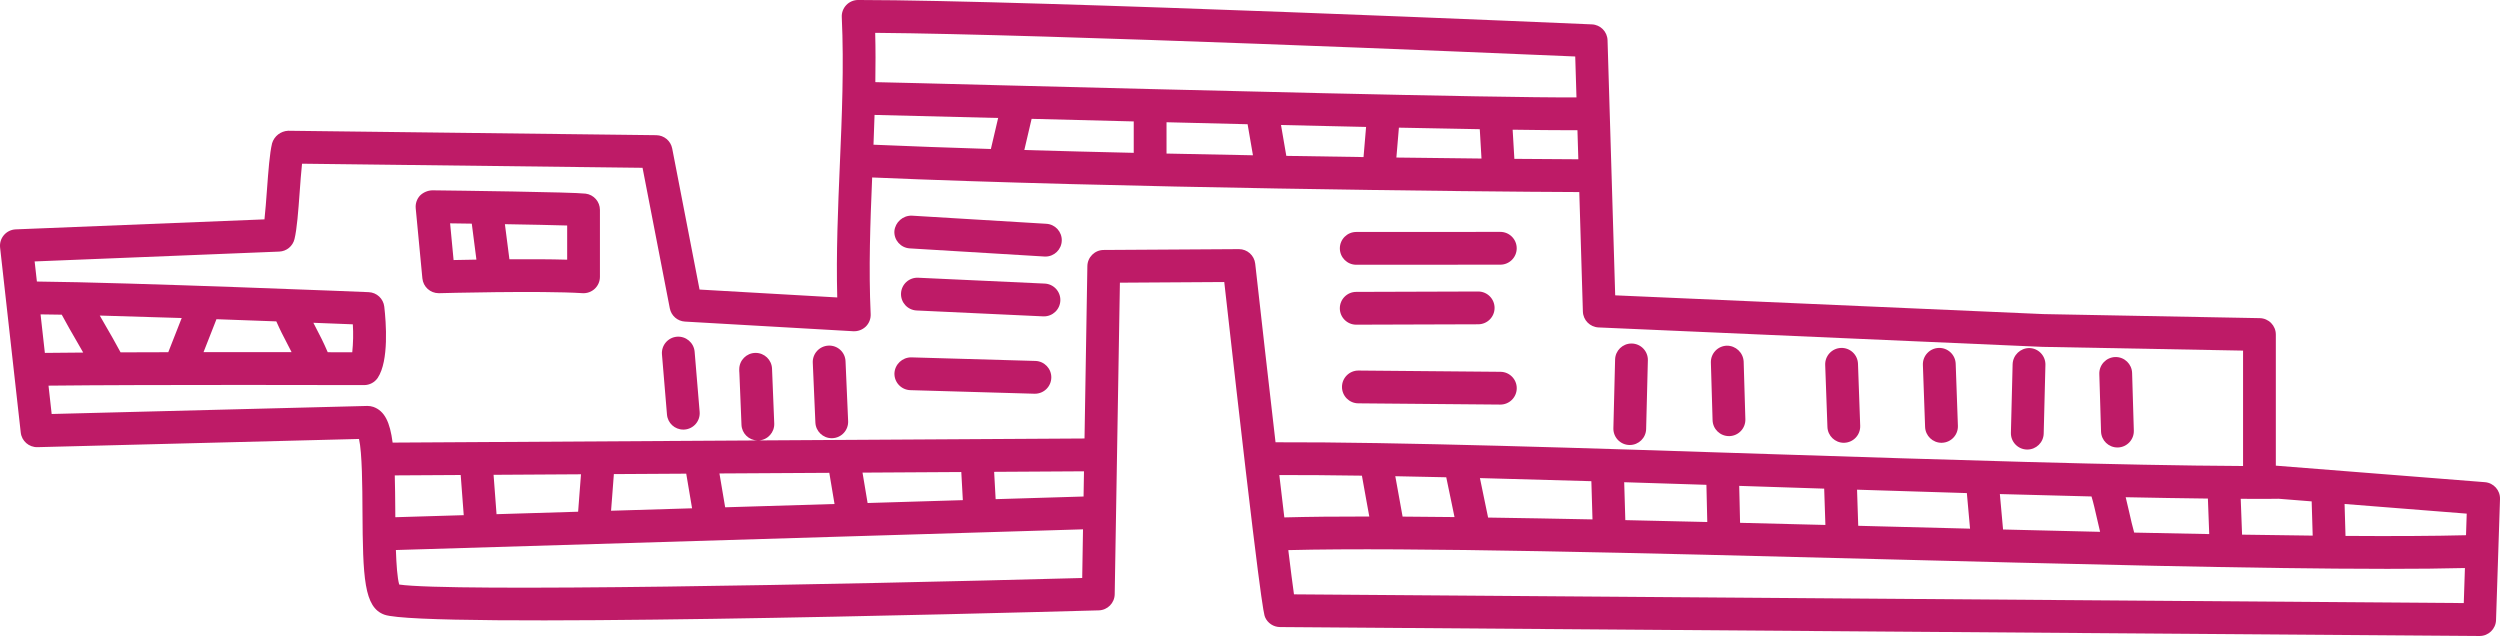
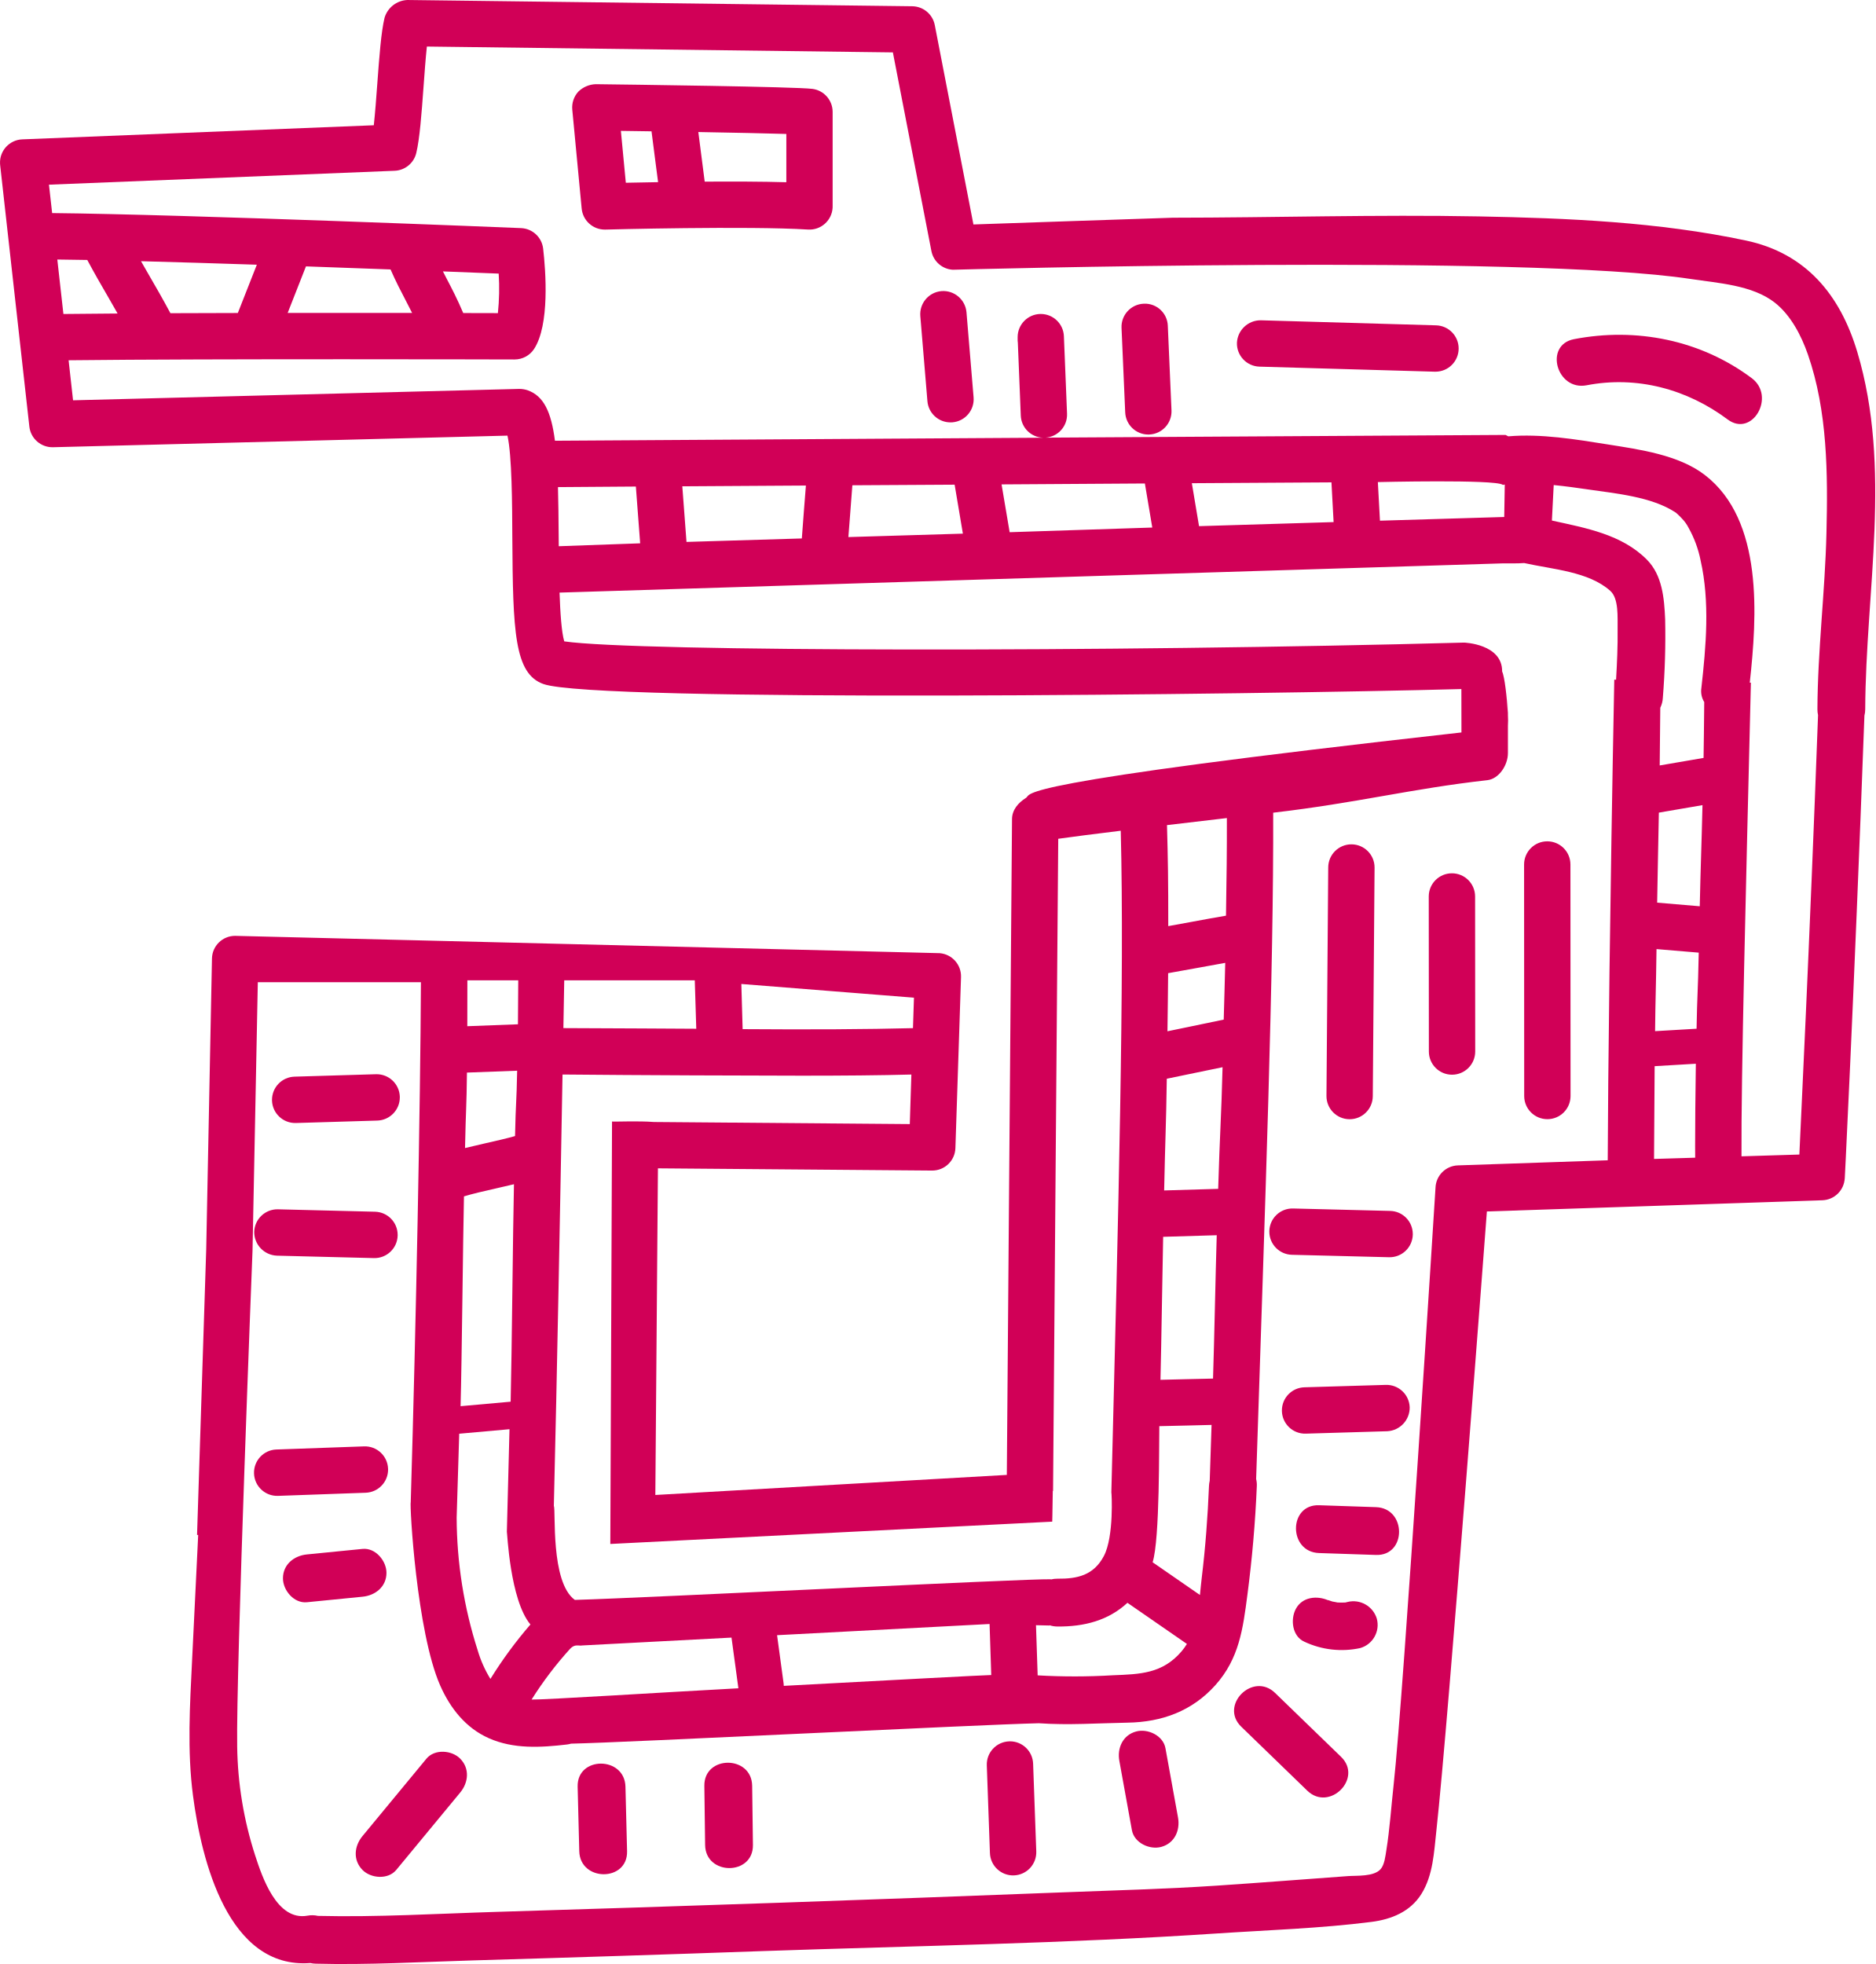
- <svg xmlns="http://www.w3.org/2000/svg" width="804.664" height="204.701" viewBox="0 0 804.664 204.701">
-   <g id="glifo_serpiente" transform="translate(-433.17 10.586)">
-     <path id="Trazado_40" data-name="Trazado 40" d="M1232.976,144.61l-67.295-5.317V97.084a5.271,5.271,0,0,0-5.178-5.27l-69.643-1.306L953.045,84.472l-2.461-82.1a5.269,5.269,0,0,0-5.04-5.112c-1.794-.079-179.688-7.81-236.158-7.85h-.007a5.252,5.252,0,0,0-3.812,1.629,5.224,5.224,0,0,0-1.458,3.885c.726,15.778.046,31.939-.627,47.565-.587,13.964-1.207,28.337-.831,42.664l-44.32-2.54L649.527,37.2a5.288,5.288,0,0,0-5.119-4.274L525.933,31.5a5.673,5.673,0,0,0-5.191,4.037c-.785,3.252-1.2,8.958-1.649,14.993-.237,3.232-.495,6.735-.8,9.492L438.23,63.239A5.274,5.274,0,0,0,433.2,69.1l6.649,59.551a5.288,5.288,0,0,0,5.376,4.69L548.723,130.7c1.016,4.5,1.082,15.528,1.115,23.153.125,21.477.462,31.075,7.091,33.416,12.473,4.4,193.691-.4,229.9-1.4a5.271,5.271,0,0,0,5.125-5.191L793.628,80.4l33.588-.211c11.708,104.616,12.751,107,13.146,107.9a5.279,5.279,0,0,0,4.8,3.153l386.077,2.876h.04a5.279,5.279,0,0,0,5.277-5.1l1.28-38.97A5.279,5.279,0,0,0,1232.976,144.61Zm-6.082,17.071c-10.389.27-23.581.33-38.786.224l-.3-10.277,39.314,3.107ZM844.94,142.314c7.975-.013,16.893.053,26.583.2.356,2.144.9,5.072,1.445,8.034.33,1.788.64,3.509.93,5.112-10.435-.007-19.663.079-27.348.29C846.041,151.694,845.5,147.117,844.94,142.314Zm39.676,13.377c-.349-2.038-.8-4.492-1.273-7.058-.4-2.124-.759-4.136-1.075-5.943,5.29.1,10.778.211,16.4.343.488,2.3,1.1,5.244,1.715,8.239.323,1.557.64,3.107.943,4.571C895.513,155.777,889.959,155.725,884.616,155.692Zm27.52.3c-.429-2.051-.923-4.439-1.418-6.847-.415-2.032-.824-4.037-1.207-5.851,11.524.29,23.542.633,35.864,1l.363,12.3C934.061,156.358,922.8,156.153,912.135,156Zm44.169.831-.363-12.2c8.747.27,17.593.554,26.464.838.027,1.728.079,3.872.139,6.042.053,2.131.112,4.248.138,5.93Q969.285,157.107,956.3,156.826Zm36.932.864c-.026-1.788-.085-4.116-.145-6.458-.053-1.933-.1-3.832-.132-5.429q5.254.168,10.5.343,8.41.267,16.853.547l.389,11.689C1011.508,158.145,1002.332,157.915,993.236,157.69Zm38.034.963-.383-11.623c11.919.383,23.766.752,35.343,1.095l1.029,11.451c-9.954-.251-19.96-.508-29.927-.765Zm46.615,1.187-1.029-11.4c10.152.284,20.026.548,29.5.772.574,1.867,1.22,4.677,1.8,7.256.323,1.431.64,2.8.963,4.129C1098.888,160.355,1088.44,160.1,1077.885,159.841Zm42.2,1c-.528-1.847-1.108-4.38-1.629-6.708-.369-1.629-.739-3.2-1.1-4.677,9.354.191,18.219.343,26.458.435l.428,11.431Q1132.479,161.1,1120.088,160.837Zm34.729.666-.435-11.537c2.031.007,4.057.02,5.983.02,2.005,0,3.958-.007,5.844-.02.06,0,.112-.033.171-.033l10.838.858.33,11.022Q1166.684,161.7,1154.817,161.5ZM714.658,26.406c5.244.1,20.138.482,39.782.983L752.1,37.375c-13.258-.416-25.989-.877-37.783-1.385Q714.513,31.221,714.658,26.406Zm50.553,1.26c10.29.264,21.392.547,32.869.831V38.609c-11.833-.27-23.661-.574-35.217-.91Zm43.423,1.095c8.634.218,17.388.429,26.095.64l1.722,9.993c-9.123-.165-18.436-.35-27.816-.554Zm38.555,10.824-1.708-9.934c9.36.224,18.555.429,27.381.62l-.818,9.7C864.075,39.855,855.751,39.73,847.189,39.585Zm36.24-9.083c9.367.191,18.14.363,26.029.495l.554,9.446c-8.232-.086-17.454-.191-27.394-.323Zm37.163,10.039-.554-9.38c7.355.106,13.549.165,18.206.165,1,0,1.8-.013,2.651-.013l.284,9.367C936.165,40.66,929.187,40.62,920.592,40.541ZM940.183,7.593l.4,13.173c-26.933.145-128.943-2.467-185.473-3.912-20.389-.528-34.822-.9-40.2-1,.079-5.284.1-10.58-.046-15.871C770.363.43,912.03,6.386,940.183,7.593Zm-401.525,95.19c-1.379-3.226-2.592-5.567-3.806-7.876-.27-.515-.547-1.075-.818-1.6l12.7.495a54.946,54.946,0,0,1-.185,9C544.574,102.8,541.883,102.79,538.657,102.783Zm-16.55-9.927c1.207,2.744,2.3,4.868,3.4,6.952.5.95,1,1.926,1.517,2.955-8.338-.007-18.179-.013-28.344-.007l4.162-10.6C509.588,92.394,516.1,92.632,522.108,92.856Zm-34.775,9.921c-5.224.007-10.376.026-15.356.046-1.735-3.245-3.364-6.069-4.987-8.865-.567-.976-1.141-1.972-1.708-2.975,8.219.218,17.262.495,26.372.792ZM453.045,90.7c1.669,3.107,3.245,5.851,4.815,8.549.693,1.194,1.385,2.408,2.091,3.641-4.519.026-8.661.066-12.342.112l-1.385-12.4C448.328,90.62,450.578,90.653,453.045,90.7Zm247.048,50.9,1.682,10.033-35.2,1.062-1.84-10.89Zm81.839,7.625-28.3.851-.482-8.793,28.918-.172Zm-39.353-7.882.495,9.05-30.653.923-1.636-9.782Zm-88.535.528,1.88,11.148-26.075.785c.125-1.722.257-3.377.389-5.02.171-2.177.35-4.426.514-6.774Zm-34.327,6.075c-.158,2-.316,4.05-.468,6.174l-26.26.792-.956-12.671,28.14-.172C620.022,144.089,619.87,146.041,619.718,147.941Zm-38.264-5.646.976,12.929-22.018.66c-.006-.706-.006-1.425-.013-2.091-.027-4.294-.073-7.988-.165-11.372Zm-19.789,35.263c-.607-2.111-.91-6.385-1.069-11.115l221.158-6.662-.257,15.666C701.544,177.624,578,179.953,561.665,177.558ZM831.932,69.6H831.9l-43.5.27a5.281,5.281,0,0,0-5.244,5.191l-.917,55.487-104.781.62a5.261,5.261,0,0,0,4.914-5.448l-.713-17.665A5.281,5.281,0,0,0,676.386,103h-.112a5.278,5.278,0,0,0-5.165,5.277v.541a4.763,4.763,0,0,0,.046.693l.673,16.642a5.257,5.257,0,0,0,5.086,5.026l-117.373.693c-.844-6.55-2.553-10.2-6.227-11.5a6.035,6.035,0,0,0-1.893-.3L449.8,122.664l-1.016-9.123c32.493-.369,100.843-.178,101.576-.178h.007A5.282,5.282,0,0,0,554.772,111c3.615-5.481,2.665-17.823,2.084-22.882a5.277,5.277,0,0,0-5.026-4.67c-.779-.033-76.562-3.127-106.786-3.417l-.726-6.471,78.726-3.166a5.279,5.279,0,0,0,4.914-4.03c.792-3.272,1.22-8.991,1.662-15.059.224-3.12.475-6.491.765-9.2l109.6,1.319,8.773,45.237a5.27,5.27,0,0,0,4.875,4.261l54.208,3.107a5.423,5.423,0,0,0,4.01-1.517,5.275,5.275,0,0,0,1.557-4c-.673-14.578-.132-29.465.482-43.977,77.156,3.324,195.492,4.591,227.6,4.7l1.155,38.456a5.279,5.279,0,0,0,5.046,5.112l142.841,6.253,64.6,1.207v37.143c-38.647-.178-95.8-2.005-151.324-3.806-59.781-1.946-121.469-3.971-160.09-3.832-2.216-19.1-4.6-40.164-6.537-57.473A5.271,5.271,0,0,0,831.932,69.6Zm17.724,111.113c-.449-3.166-1.082-8.133-1.827-14.235,38.535-.983,115.078.963,189.232,2.876,60.468,1.557,122.578,3.153,164.543,3.153,9.439,0,17.783-.079,24.94-.264l-.37,11.28Z" transform="translate(0 0)" fill="#be1b67" />
-     <path id="Trazado_41" data-name="Trazado 41" d="M508.17-.23c-3.859-.5-41.807-.983-49.373-1.069A5.931,5.931,0,0,0,454.846.4a5.316,5.316,0,0,0-1.372,4.076l2.144,22.559a5.284,5.284,0,0,0,5.257,4.776h.145c.317-.013,32.658-.864,46.14-.007a5.271,5.271,0,0,0,5.607-5.27V5A5.274,5.274,0,0,0,508.17-.23ZM464.543,9.328c2.243.026,4.6.059,6.979.1.237,1.939.528,4.149.824,6.425.237,1.794.462,3.522.666,5.152-2.816.046-5.343.1-7.348.139Zm37.678,11.7c-5.5-.165-12.19-.178-18.588-.139-.237-1.939-.521-4.136-.825-6.412-.218-1.689-.429-3.324-.627-4.881,7.975.139,15.422.284,20.039.429Z" transform="translate(113.5 51.972)" fill="#be1b67" />
-     <path id="Trazado_42" data-name="Trazado 42" d="M525.758,2.559,482.4-.06a5.506,5.506,0,0,0-5.58,4.947,5.277,5.277,0,0,0,4.947,5.587l43.351,2.619c.105.007.218.013.33.013a5.279,5.279,0,0,0,.31-10.547Z" transform="translate(244.222 58.886)" fill="#be1b67" />
-     <path id="Trazado_43" data-name="Trazado 43" d="M523.3,4.85,482.656,2.97a5.276,5.276,0,0,0-.495,10.541L522.807,15.4l.251.007A5.28,5.28,0,0,0,523.3,4.85Z" transform="translate(246.039 75.836)" fill="#be1b67" />
-     <path id="Trazado_44" data-name="Trazado 44" d="M522.178,8,482.251,6.852a5.394,5.394,0,0,0-5.435,5.125,5.286,5.286,0,0,0,5.125,5.429l39.934,1.148h.152A5.278,5.278,0,0,0,522.178,8Z" transform="translate(244.24 97.587)" fill="#be1b67" />
-     <path id="Trazado_45" data-name="Trazado 45" d="M477.88,6.282a5.275,5.275,0,0,0-5.046,5.5l.838,19.254a5.275,5.275,0,0,0,5.264,5.046l.231-.007a5.279,5.279,0,0,0,5.046-5.5l-.838-19.254A5.221,5.221,0,0,0,477.88,6.282Z" transform="translate(221.942 94.377)" fill="#be1b67" />
-     <path id="Trazado_46" data-name="Trazado 46" d="M470.3,5.861a5.277,5.277,0,0,0-4.815,5.7L467.1,30.92a5.265,5.265,0,0,0,5.25,4.835c.145,0,.3,0,.442-.013a5.271,5.271,0,0,0,4.822-5.693l-1.616-19.373A5.3,5.3,0,0,0,470.3,5.861Z" transform="translate(180.748 91.929)" fill="#be1b67" />
-     <path id="Trazado_47" data-name="Trazado 47" d="M503.826,11.309h.007l46.365-.026A5.277,5.277,0,0,0,550.191.729h-.006L503.82.755a5.277,5.277,0,0,0,.007,10.554Z" transform="translate(365.876 63.321)" fill="#be1b67" />
-     <path id="Trazado_48" data-name="Trazado 48" d="M503.826,14.317h.02l39.234-.125a5.277,5.277,0,0,0-.02-10.554h-.02l-39.234.125a5.277,5.277,0,0,0,.02,10.554Z" transform="translate(365.876 79.601)" fill="#be1b67" />
-     <path id="Trazado_49" data-name="Trazado 49" d="M549.632,7.9,503.98,7.495h-.046a5.277,5.277,0,0,0-.046,10.554l45.652.4h.046A5.274,5.274,0,0,0,549.632,7.9Z" transform="translate(366.475 101.185)" fill="#be1b67" />
-     <path id="Trazado_50" data-name="Trazado 50" d="M517.035,38.841h.132a5.273,5.273,0,0,0,5.277-5.138L523,11.578a5.276,5.276,0,0,0-5.145-5.4h-.131a5.273,5.273,0,0,0-5.27,5.145L511.9,33.438A5.27,5.27,0,0,0,517.035,38.841Z" transform="translate(440.562 93.804)" fill="#be1b67" />
-     <path id="Trazado_51" data-name="Trazado 51" d="M536.433,39.068h.139a5.283,5.283,0,0,0,5.277-5.145l.554-22.111A5.292,5.292,0,0,0,537.257,6.4a5.384,5.384,0,0,0-5.409,5.145l-.554,22.117A5.276,5.276,0,0,0,536.433,39.068Z" transform="translate(549.118 95.04)" fill="#be1b67" />
-     <path id="Trazado_52" data-name="Trazado 52" d="M522.479,35.385h.158a5.277,5.277,0,0,0,5.119-5.429l-.548-18.549a5.391,5.391,0,0,0-5.429-5.125,5.286,5.286,0,0,0-5.125,5.429l.548,18.555A5.274,5.274,0,0,0,522.479,35.385Z" transform="translate(467.188 94.397)" fill="#be1b67" />
-     <path id="Trazado_53" data-name="Trazado 53" d="M541.44,35.945h.165a5.285,5.285,0,0,0,5.112-5.435l-.554-18.555a5.287,5.287,0,0,0-5.277-5.119h-.158a5.29,5.29,0,0,0-5.119,5.435l.554,18.555A5.291,5.291,0,0,0,541.44,35.945Z" transform="translate(573.259 97.497)" fill="#be1b67" />
-     <path id="Trazado_54" data-name="Trazado 54" d="M528.223,36.925l.192-.007a5.278,5.278,0,0,0,5.086-5.462l-.712-19.973a5.28,5.28,0,0,0-10.554.376l.719,19.98A5.279,5.279,0,0,0,528.223,36.925Z" transform="translate(498.403 95.007)" fill="#be1b67" />
-     <path id="Trazado_55" data-name="Trazado 55" d="M532.984,36.925l.2-.007a5.278,5.278,0,0,0,5.086-5.462l-.712-19.973A5.28,5.28,0,0,0,527,11.86l.713,19.98A5.288,5.288,0,0,0,532.984,36.925Z" transform="translate(525.08 95.007)" fill="#be1b67" />
+ <svg xmlns="http://www.w3.org/2000/svg" width="490.001" height="513.191" viewBox="0 0 490.001 513.191">
+   <g id="glifo_serpiente" transform="translate(583.609 65.992)">
+     <g id="Grupo_454" data-name="Grupo 454">
+       <path id="Trazado_565" data-name="Trazado 565" d="M-371.308-42.766c-4.435-.573-47.972-1.124-56.655-1.228a6.822,6.822,0,0,0-4.539,1.957,6.125,6.125,0,0,0-1.572,4.674l2.457,25.881A6.068,6.068,0,0,0-425.579-6h.167c.364-.021,37.468-.989,52.938-.01a6.055,6.055,0,0,0,6.423-5.653c.01-.125.01-.26.01-.4v-24.7A6.063,6.063,0,0,0-371.308-42.766Zm-48.774,24.527-1.291-13.554c2.571.031,5.278.062,8.006.114.271,2.228.614,4.758.947,7.371.271,2.061.531,4.039.771,5.913C-414.887-18.343-417.781-18.28-420.082-18.239Zm41.944-.135c-6.309-.187-13.992-.2-21.331-.156-.271-2.228-.593-4.747-.947-7.36-.25-1.937-.49-3.811-.719-5.6,9.151.166,17.7.333,23,.5Z" fill="#d10057" />
+       <path id="Trazado_566" data-name="Trazado 566" d="M-208.349,19.02-254.162,17.7a6.189,6.189,0,0,0-6.236,5.881,6.065,6.065,0,0,0,5.881,6.229L-208.7,31.13h.174a6.056,6.056,0,0,0,6.063-6.049A6.057,6.057,0,0,0-208.349,19.02Z" fill="#d10057" />
+       <path id="Trazado_567" data-name="Trazado 567" d="M-284.645,13.361l-.117.005a6.053,6.053,0,0,0-5.791,6.3v.007l.961,22.092a6.053,6.053,0,0,0,6.04,5.79l.265-.008a6.056,6.056,0,0,0,5.79-6.311l-.961-22.092A5.991,5.991,0,0,0-284.645,13.361Z" fill="#d10057" />
+       <path id="Trazado_568" data-name="Trazado 568" d="M-329.211,37.828-331.066,15.6a6.081,6.081,0,0,0-6.538-5.525,6.056,6.056,0,0,0-5.525,6.54l1.854,22.213a6.04,6.04,0,0,0,6.024,5.548c.166,0,.344,0,.507-.015a6.048,6.048,0,0,0,5.533-6.522Z" fill="#d10057" />
+       <path id="Trazado_569" data-name="Trazado 569" d="M-179.313,153.845a6.055,6.055,0,0,0-6.051,6.059v.006l.03,60.488a6.055,6.055,0,0,0,6.059,6.051,6.055,6.055,0,0,0,6.051-6.059v-.007l-.03-60.487A6.054,6.054,0,0,0-179.313,153.845Z" fill="#d10057" />
+       <path id="Trazado_570" data-name="Trazado 570" d="M-204.224,162.2a6.055,6.055,0,0,0-6.051,6.059v.007l.03,40.511a6.055,6.055,0,0,0,6.059,6.051,6.055,6.055,0,0,0,6.051-6.059v-.007l-.03-40.511A6.055,6.055,0,0,0-204.224,162.2Z" fill="#d10057" />
+       <path id="Trazado_571" data-name="Trazado 571" d="M-230.977,226.462a6.053,6.053,0,0,0,6.079-6.026l.465-59.67v-.052a6.057,6.057,0,0,0-6.029-6.082,6.055,6.055,0,0,0-6.081,6.029l-.459,59.67v.052A6.052,6.052,0,0,0-230.977,226.462Z" fill="#d10057" />
+       <path id="Trazado_572" data-name="Trazado 572" d="M-220.357,250.42l-25.375-.635a6.046,6.046,0,0,0-6.2,5.89v.153a6.049,6.049,0,0,0,5.9,6.055l25.387.638a6.053,6.053,0,0,0,6.2-5.9v-.151A6.051,6.051,0,0,0-220.357,250.42Z" fill="#d10057" />
+       <path id="Trazado_573" data-name="Trazado 573" d="M-511.278,262.111l25.377.636a6.053,6.053,0,0,0,6.2-5.9v-.16a6.062,6.062,0,0,0-5.9-6.055L-510.972,250a6.073,6.073,0,0,0-6.21,5.9A6.177,6.177,0,0,0-511.278,262.111Z" fill="#d10057" />
+       <path id="Trazado_574" data-name="Trazado 574" d="M-221.482,295.878l-21.291.629a6.05,6.05,0,0,0-5.873,6.055v.181a6.054,6.054,0,0,0,6.229,5.874l21.284-.629a6.185,6.185,0,0,0,5.88-6.229A6.066,6.066,0,0,0-221.482,295.878Z" fill="#d10057" />
+       <path id="Trazado_575" data-name="Trazado 575" d="M-506.3,227.448l21.291-.635a6.072,6.072,0,0,0,5.874-6.055v-.19a6.064,6.064,0,0,0-6.237-5.865l-21.29.635a6.067,6.067,0,0,0-5.874,6.055v.182A6.069,6.069,0,0,0-506.3,227.448Z" fill="#d10057" />
+       <path id="Trazado_576" data-name="Trazado 576" d="M-319.7,389.015l-.221.008a6.056,6.056,0,0,0-5.836,6.267l.817,22.917a6.06,6.06,0,0,0,6.271,5.84,6.06,6.06,0,0,0,5.839-6.271l-.825-22.926A6.056,6.056,0,0,0-319.7,389.015Z" fill="#d10057" />
+       <path id="Trazado_577" data-name="Trazado 577" d="M-482.2,318.011l-.008-.23a6.056,6.056,0,0,0-6.267-5.836l-22.917.817a6.061,6.061,0,0,0-5.841,6.274,6.061,6.061,0,0,0,6.273,5.841l22.926-.818A6.067,6.067,0,0,0-482.2,318.011Z" fill="#d10057" />
+       <path id="Trazado_578" data-name="Trazado 578" d="M-224.059,327.825l-14.882-.5c-8.041-.267-8.031,12.226,0,12.493l14.882.495C-216.018,340.585-216.028,328.092-224.059,327.825Z" fill="#d10057" />
+       <path id="Trazado_579" data-name="Trazado 579" d="M-279.076,390.811c-.6-3.321-4.64-5.2-7.683-4.362-3.5.96-4.967,4.352-4.363,7.684q1.641,9.048,3.281,18.1c.6,3.322,4.64,5.2,7.684,4.363,3.5-.961,4.967-4.353,4.363-7.684Z" fill="#d10057" />
+       <path id="Trazado_580" data-name="Trazado 580" d="M-250.432,376.367c-5.778-5.6-14.622,3.229-8.833,8.834q8.622,8.348,17.243,16.7c5.779,5.6,14.623-3.229,8.834-8.834Z" fill="#d10057" />
+       <path id="Trazado_581" data-name="Trazado 581" d="M-231.529,352.607a5.639,5.639,0,0,0-.568.138c-.1,0-.229,0-.409.006-.569.017-1.137.015-1.705-.021.045-.029-1.177-.227-1.256-.248-.176-.047-1.823-.648-1.008-.285-2.977-1.327-6.853-.964-8.546,2.241-1.438,2.72-.946,7.126,2.24,8.546a22.9,22.9,0,0,0,14.573,1.669,6.29,6.29,0,0,0,4.363-7.684A6.4,6.4,0,0,0-231.529,352.607Z" fill="#d10057" />
+       <path id="Trazado_582" data-name="Trazado 582" d="M-98.3,25.971C-102.781,11.009-111.743.182-127.365-3.136-150.23-7.993-173.92-9-197.224-9.445c-26.644-.5-53.282.322-79.927.341-.808,0-52.1,1.765-52.1,1.765l-10.1-52.105a6.075,6.075,0,0,0-5.871-4.914l-131.947-1.634a6.512,6.512,0,0,0-5.955,4.633c-.9,3.737-1.384,10.285-1.894,17.208-.271,3.707-.573,7.725-.916,10.89L-577.8-29.576a6.061,6.061,0,0,0-5.8,6.3,2.832,2.832,0,0,0,.032.427l7.63,68.335a6.064,6.064,0,0,0,6.164,5.382l118.764-3.03c1.166,5.164,1.239,17.813,1.27,26.568.146,24.642.531,35.657,8.141,38.343,13.648,4.809,186.223,2.766,239.848,1.308l.02,11.339c-120.034,13.429-112.035,15.993-113.814,17.114-2.023,1.275-3.6,3.123-3.623,5.507L-320.525,319.4l-91.845,5.243.68-85.349,71.625.579h.04a6.05,6.05,0,0,0,6.063-5.853l1.468-44.707a6.069,6.069,0,0,0-5.583-6.243l-184.108-4.525a6.043,6.043,0,0,0-6.038,5.944l-1.5,75.916-2.395,74.682.295,0-1.59,32.677c-.576,11.842-1.309,23.678.239,35.478,2.205,16.808,9.144,45.359,30.656,43.7a6.962,6.962,0,0,0,1.388.173c13.715.362,27.535-.464,41.24-.861q38.036-1.1,76.062-2.447c39.359-1.354,78.883-1.963,118.185-4.586,13.4-.895,27.059-1.321,40.381-3.02,5.213-.664,10.15-2.651,13.055-7.287,3.082-4.918,3.3-10.931,3.923-16.533,3.129-28.3,13.2-161.821,13.2-161.821l87.632-2.923a6.054,6.054,0,0,0,5.872-5.788c-.348,7.862,2.409-46.554,5.145-120.842a6.765,6.765,0,0,0,.209-1.653C-96.107,88.4-89.21,56.341-98.3,25.971ZM-568.633,1.823c2.415.02,5,.062,7.829.114,1.915,3.571,3.727,6.715,5.528,9.807q1.187,2.061,2.394,4.185c-5.185.031-9.932.073-14.158.125Zm131.007,72.52c-.031-4.935-.084-9.172-.188-13.055l20.355-.146,1.125,14.835-21.271.76C-437.616,75.925-437.616,75.1-437.626,74.343ZM-312.467,371.78l-.438-13.109c1.187.031,2.374.063,3.55.083l0-.069a6.684,6.684,0,0,0,2.034.327c7.05.078,13.389-1.611,18.309-6.194l15.546,10.749a15.428,15.428,0,0,1-1.409,1.946c-4.993,5.843-10.843,5.96-17.964,6.242A168.5,168.5,0,0,1-312.467,371.78Zm48.617-171.351c-2.644.562-6.017,1.259-9.453,1.967-1.791.365-3.571.729-5.247,1.083.073-6.673.135-9.049.177-15.181,2.332-.4,5.153-.916,8.1-1.458,2.436-.458,4.747-.874,6.819-1.238C-263.569,191.671-263.7,193.974-263.85,200.429Zm.822-52.662c.021,9.15-.062,14.39-.229,25.508-2.457.406-5.819,1.031-9.213,1.656-2.051.385-4.029.739-5.872,1.072.011-11.972-.083-17.576-.333-26.394C-273.792,149.026-268.535,148.412-263.028,147.767Zm-15.7,68.111h.011c2.352-.489,5.09-1.062,7.849-1.624,2.332-.479,4.633-.947,6.715-1.385-.333,13.222-.729,17.646-1.145,31.784l-14.117.416C-279.143,231.671-278.9,228.121-278.727,215.878Zm-.947,41.309,14-.416c-.312,10.036-.635,27.277-.968,37.459-1.978.031-4.435.093-6.934.156-2.436.062-4.872.135-6.8.166C-280.122,284.3-279.893,267.119-279.674,257.187Zm-.989,49.473c2.051-.031,4.726-.094,7.412-.167,2.218-.062,4.393-.114,6.226-.156q-.187,6.027-.4,12.056c-.025.841-.056,1.69-.083,2.537a6.986,6.986,0,0,0-.191,1.37c-.33,8.014-.923,15.994-1.89,23.957-.181,1.484-.318,3-.472,4.519l-12.367-8.551c1.923-6.027,1.645-31,1.75-35.565Zm-65.215-78.93-66.878-.546c-3.978-.325-10.625-.023-10.928-.128,0,0-.457,109.233-.448,110.388l115.475-5.83c.01-.573.031-1.145.041-1.707.042-2.1.073-4.206.1-6.309h.073l1.354-170.418c3.633-.52,9.328-1.239,16.334-2.1.978,38.509-.583,98.835-2.457,172.885.077,0,.722,11.534-1.946,16.609-2.646,5.033-6.879,6.007-12.165,5.948a6.663,6.663,0,0,0-1.694.2l0-.058c-6.591-.163-104.705,4.831-124.384,5.4-6.451-4.637-4.918-23.63-5.489-24.547.841-34.316,1.665-78.892,2.271-112.739,19.639.193,50.546.306,62.538.306,10.837,0,20.406-.08,28.616-.3ZM-444.706,378.1a95.471,95.471,0,0,1,10.1-13.3c1.262-1.313,2.258-.649,3.147-.837l38.993-2.053,1.8,13.245C-409.71,376.173-441.582,378.187-444.706,378.1Zm-9.342-133.552c1.645-.365,3.217-.729,4.737-1.1-.271,11.743-.562,44.7-.864,56.819l-13.086,1.177c.333-11.65.635-43.952.885-54.821C-460.232,245.955-457,245.216-454.048,244.55Zm-8.047-10.557c.218-10.733.395-10.266.5-19.719l13.118-.489c-.167,8.995-.354,7.6-.552,17.075-2.124.614-5.028,1.27-7.693,1.874C-458.6,233.161-460.4,233.577-462.1,233.993Zm13.825-32.347v.01l-13.232.5c.007-1.5.014-7.38.017-11.984l13.294,0C-448.216,194.668-448.242,200.042-448.27,201.646Zm-15.345,106.993,13.138-1.177q-.341,13.363-.689,26.781c.095,0,.787,17.85,6.161,24.243a110.657,110.657,0,0,0-10.457,14.223,30.7,30.7,0,0,1-3.336-7.5,114.9,114.9,0,0,1-5.488-34.656C-464.056,323.185-463.83,315.857-463.615,308.639Zm84.809,65.881c-.015-.217-.018-.432-.047-.65q-.854-6.294-1.708-12.587l55.528-2.924.437,13.336C-325.482,371.666-351.9,373.079-378.806,374.52ZM-344.79,194.7l-.259,7.961c-11.916.31-27.059.389-44.508.26l-.34-11.8Zm-56.883,8.121c-4.309-.052-22.961-.108-34.723-.17.079-4.461.154-8.644.222-12.481l34.112,0ZM-163.51,237.19l-39.136,1.333a6.051,6.051,0,0,0-5.861,5.788s-8.268,131.869-10.96,156.219c-.624,5.636-.992,11.369-1.894,16.967-.236,1.462-.468,3.747-1.493,4.914-1.763,2.01-6.178,1.649-8.514,1.819-11.424.831-22.846,1.73-34.275,2.493-13.24.884-26.531,1.223-39.788,1.737q-74.18,2.879-148.382,5.118c-15.525.462-31.184,1.425-46.723,1.049a6.646,6.646,0,0,0-2.736-.055c-8.017,1.442-11.837-10.126-13.679-15.788a96.666,96.666,0,0,1-4.681-28.417c-.33-19.52,4.007-129.585,4.007-129.585l1.384-70.128h42.621c-.147,31.873-1.27,88.984-2.661,135.8-.33.744,1.532,33.96,7.678,47.939,2.617,5.954,6.685,11.135,12.742,13.815,6.47,2.863,13.528,2.44,20.385,1.637a7.13,7.13,0,0,0,1.085-.221c14.612-.307,106.592-4.976,122.22-5.335,7.782.548,15.427-.02,23.243-.153,8.914-.151,16.8-3,22.889-9.788,6.229-6.953,7.212-14.7,8.378-23.61,1.238-9.452,2.066-18.911,2.459-28.437a6.575,6.575,0,0,0-.177-1.835c.018-.559.039-1.118.055-1.677,2.336-71.589,4.549-131.1,4.4-172.427,21.914-2.54,36.089-6.277,55.952-8.494,3.071-.344,5.393-3.977,5.383-7.069v-7.1a22.97,22.97,0,0,0,0-2.832v-7.021l-.027,6.438c-.207-3.913-.838-9.5-1.483-10.8.083-7.246-9.942-7.568-9.942-7.568-91.738,2.5-216.393,2.428-235.132-.32-.7-2.426-1.041-7.329-1.228-12.743l246.64-7.641s4.066.062,5.414-.083c7.463,1.668,16.836,2.208,22.5,7.264,2.266,2.023,1.879,6.891,1.919,10.086.055,4.381-.149,8.762-.4,13.138-.156-.006-.314-.01-.47-.017C-162.925,169.679-163.435,215.428-163.51,237.19ZM-405.32,61.08l32.294-.2c-.177,2.322-.354,4.56-.531,6.736v.01c-.177,2.29-.364,4.643-.531,7.079l-30.139.906Zm43.392,13.263c.145-1.978.291-3.873.447-5.757.2-2.5.4-5.081.594-7.777l26.724-.156,2.155,12.795ZM-321.9,60.58l37.447-.239,1.937,11.514-37.27,1.218Zm49.721-.312,36.479-.219.562,10.38L-270.3,71.49Zm81.2.395c.157.106.38-.029.568-.048l-.142,8.481-32.471.968-.551-10.088S-193.088,59.236-190.975,60.663Zm50.316,175.851-10.743.322c.021-5.746.073-14.381.156-24.24l10.764-.635c-.124,8.443-.187,16.162-.187,21.513C-140.669,234.619-140.659,235.535-140.659,236.514Zm.365-33.7-10.838.635c.105-9.443.219-10.042.375-21.442l11.035.927C-139.94,193.693-140.138,193.772-140.294,202.819Zm.833-32-11.129-.947c.135-9.141.281-13.693.447-23.521l11.4-1.957C-139,155.129-139.243,160.691-139.461,170.821Zm-10.463-36.794c.048-2.742.1-9.536.154-15.08a6.523,6.523,0,0,0,.663-2.568,201.33,201.33,0,0,0,.607-20.563c-.239-5.445-.723-11.475-4.766-15.559-6.531-6.6-15.947-8.275-24.828-10.225l.474-9.273c3.046.3,6.072.719,9.007,1.152,7.194,1.059,16.552,1.878,22.792,5.983.059.039.09.058.121.076.053.049.129.116.246.216a16.162,16.162,0,0,1,1.3,1.28,9.994,9.994,0,0,1,1.8,2.509,29.007,29.007,0,0,1,3.115,8.473c2.455,10.824,1.422,22.458.2,33.369a5.4,5.4,0,0,0,.752,3.648c-.058,5.182-.117,12.172-.175,14.594Zm21.373,102.133c-.118-20.743,1.139-69.4,2.457-123.766l-.294,0c1.882-17.243,3.643-42.45-11.759-54.279-6.853-5.263-17.03-6.647-25.313-7.966-8.381-1.334-17.466-2.851-26.035-2.121l-.7-.364-120.232.707a6.024,6.024,0,0,0,5.642-6.246l-.822-20.269a6.053,6.053,0,0,0-6.049-5.8h-.124A6.056,6.056,0,0,0-317.7,22.1v.624a3.919,3.919,0,0,0,.052.791l.77,19.1a6.029,6.029,0,0,0,5.83,5.767l-127.553.791c-.968-7.516-2.925-11.7-7.142-13.19a6.76,6.76,0,0,0-2.175-.354l-116.6,2.978-1.166-10.463c37.28-.427,115.7-.208,116.547-.208h.01a6.072,6.072,0,0,0,5.049-2.707c4.154-6.3,3.061-20.457,2.395-26.255a6.062,6.062,0,0,0-5.768-5.362c-.895-.042-87.845-3.592-122.533-3.925l-.832-7.422,90.332-3.634a6.061,6.061,0,0,0,5.643-4.622c.906-3.758,1.395-10.317,1.9-17.282.26-3.581.541-7.443.874-10.556L-350.3-52.3l10.067,51.9a6.057,6.057,0,0,0,5.591,4.893S-184.826.343-141.855,6.9c7.123,1.087,16.19,1.582,22.052,6.226,4.121,3.264,6.855,8.5,8.589,13.48,5.164,14.828,5.232,31.227,4.857,46.742-.372,15.346-2.3,30.66-2.359,46a6.811,6.811,0,0,0,.164,1.525c-2.312,62.608-4.548,106.969-4.883,114.817ZM-546.761,2.26c9.432.25,19.812.572,30.264.916l-4.966,12.618c-5.986.01-11.9.031-17.615.052-1.988-3.717-3.862-6.965-5.725-10.171C-545.449,4.561-546.115,3.415-546.761,2.26Zm38.322,13.513,4.778-12.16c7.735.271,15.21.542,22.1.8,1.385,3.144,2.644,5.58,3.9,7.974.573,1.093,1.145,2.207,1.739,3.394C-485.484,15.773-496.779,15.762-508.439,15.773Zm40.57-10.848L-453.3,5.5a62.166,62.166,0,0,1-.208,10.327c-2.269,0-5.351-.011-9.057-.021-.791-1.853-1.53-3.456-2.249-4.914s-1.416-2.8-2.113-4.122C-467.244,6.174-467.567,5.529-467.869,4.925Z" fill="#d10057" />
+       <path id="Trazado_583" data-name="Trazado 583" d="M-125.876,32.82c-13.349-9.985-30.192-13.331-46.452-10.188-7.886,1.524-4.547,13.567,3.321,12.046,13.108-2.533,26.223,1,36.826,8.929C-125.741,48.425-119.507,37.585-125.876,32.82Z" fill="#d10057" />
+       <path id="Trazado_584" data-name="Trazado 584" d="M-482.624,344.982c0-3.12-2.869-6.581-6.247-6.246l-14.557,1.444c-3.357.332-6.246,2.632-6.246,6.246,0,3.12,2.869,6.581,6.246,6.246l14.557-1.444C-485.514,350.9-482.624,348.6-482.624,344.982Z" fill="#d10057" />
+       <path id="Trazado_585" data-name="Trazado 585" d="M-399.561,400.641q.1,7.731.2,15.461c.106,8.032,12.6,8.055,12.493,0l-.2-15.461C-387.174,392.609-399.667,392.586-399.561,400.641Z" fill="#d10057" />
+       <path id="Trazado_586" data-name="Trazado 586" d="M-432.671,400.871q.211,8.422.424,16.843c.2,8.025,12.7,8.056,12.493,0q-.213-8.421-.424-16.843C-420.38,392.846-432.874,392.816-432.671,400.871Z" fill="#d10057" />
+       <path id="Trazado_587" data-name="Trazado 587" d="M-472.184,393.552q-8.357,10.115-16.714,20.23c-2.165,2.62-2.518,6.26,0,8.833,2.189,2.238,6.691,2.594,8.834,0q8.356-10.114,16.714-20.23c2.165-2.62,2.517-6.26,0-8.833C-465.539,391.314-470.041,390.958-472.184,393.552Z" fill="#d10057" />
+     </g>
  </g>
</svg>
